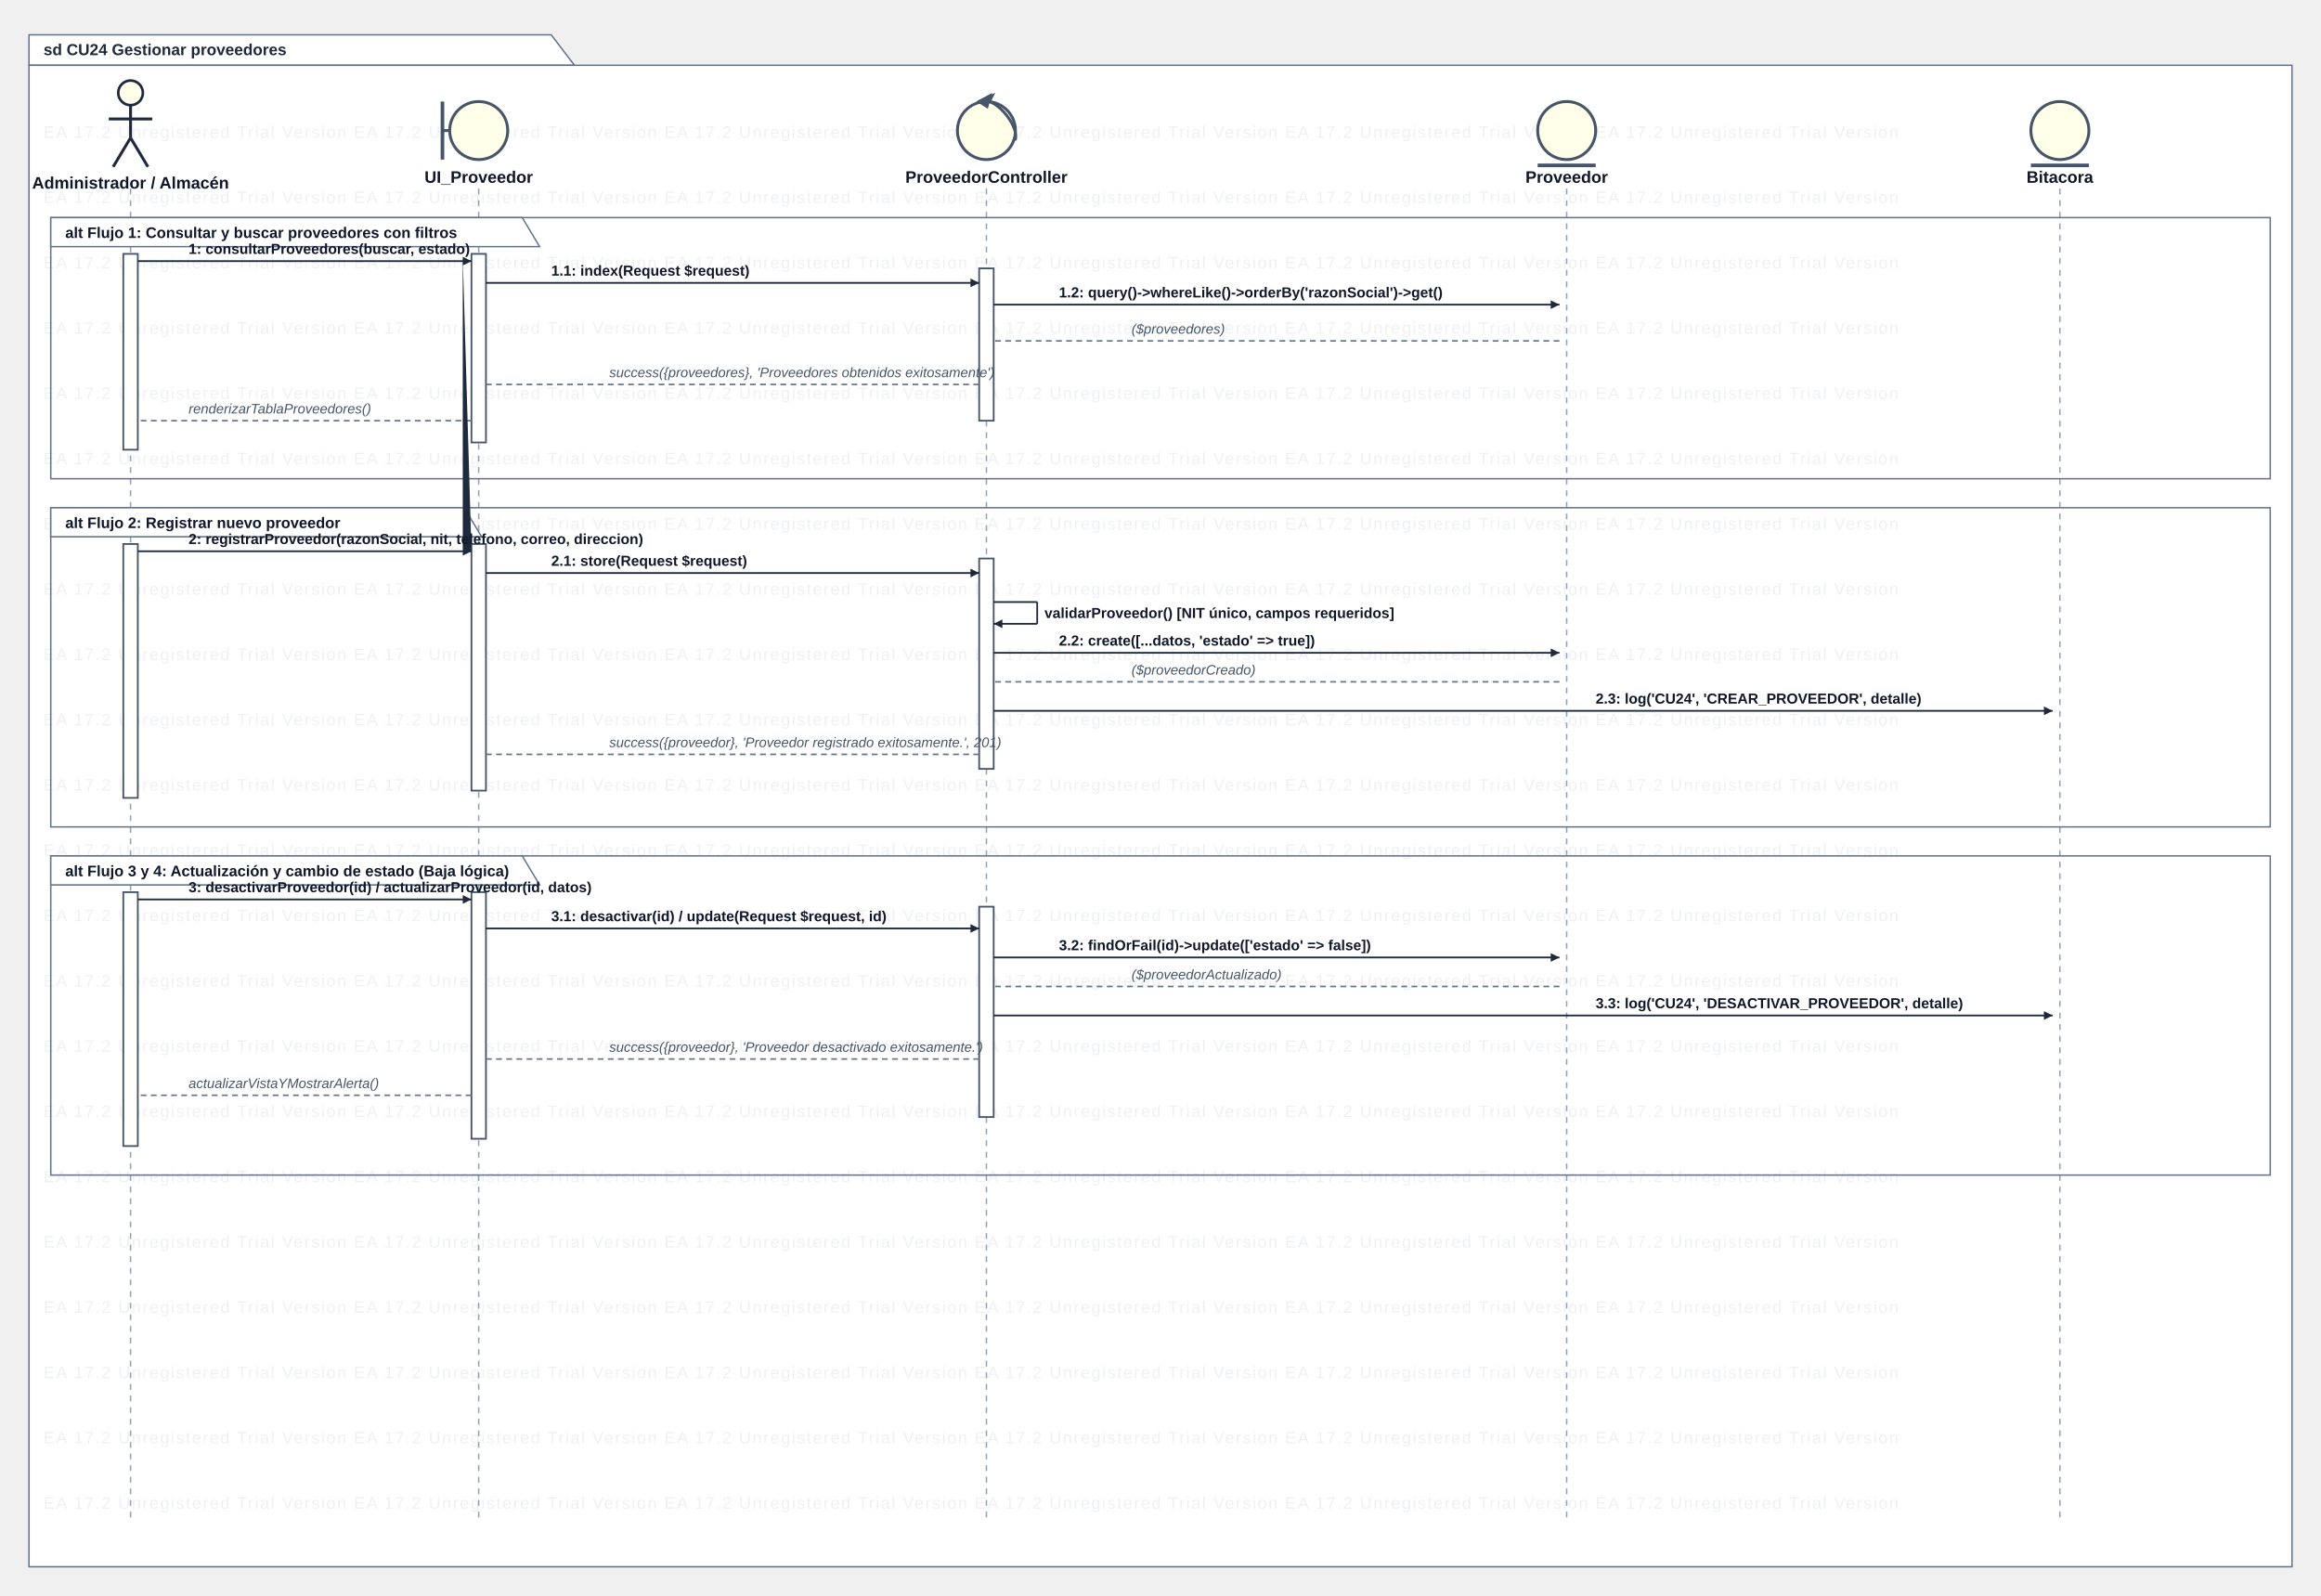
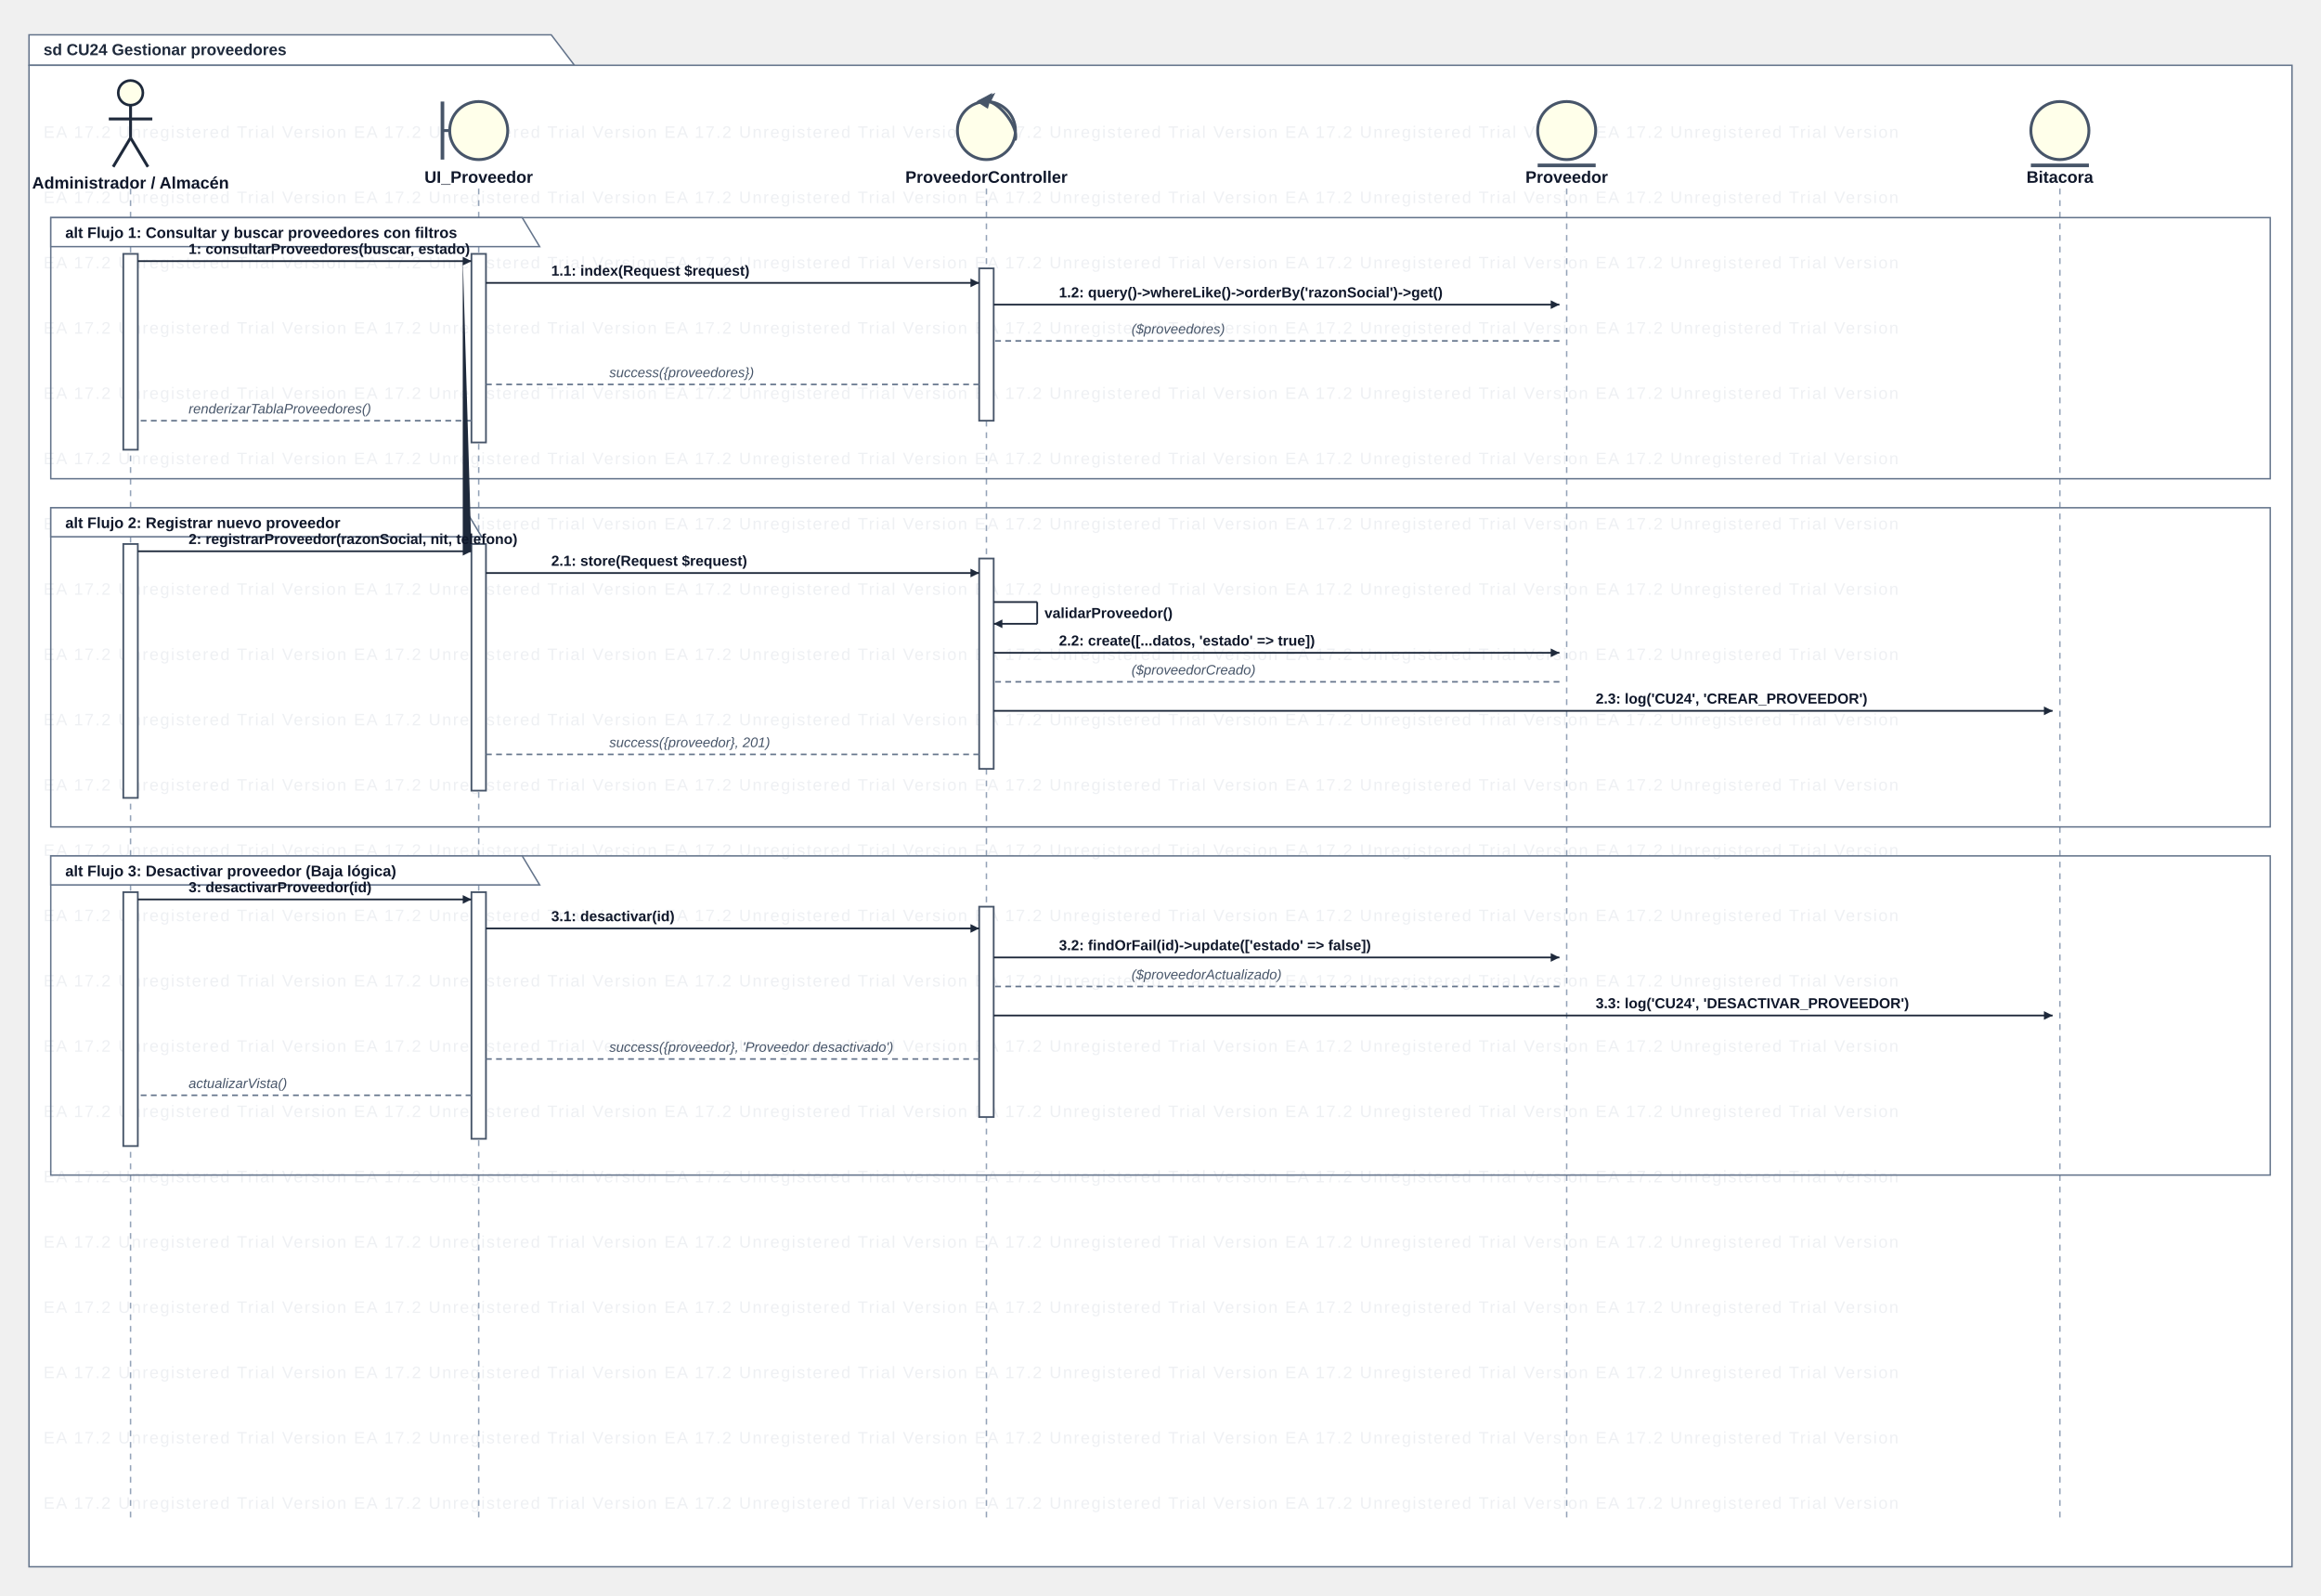
<svg xmlns="http://www.w3.org/2000/svg" viewBox="0 0 1600 1100" width="1600" height="1100" style="background:#ffffff; font-family: 'Segoe UI', Arial, sans-serif;">
  <defs>
    <style>
      .tab-title { font-size: 11px; font-weight: bold; fill: #1e293b; }
      .life-title { font-size: 11.5px; font-weight: bold; fill: #0f172a; text-anchor: middle; }
      .life-line { stroke: #94a3b8; stroke-width: 1; stroke-dasharray: 4,4; fill: none; }
      .act-bar { fill: #ffffff; stroke: #475569; stroke-width: 1.2; }
      .msg-call { stroke: #1e293b; stroke-width: 1.2; fill: none; }
      .msg-ret { stroke: #64748b; stroke-width: 1.1; stroke-dasharray: 4,3; fill: none; }
      .call-text { font-size: 10px; font-weight: bold; fill: #0f172a; }
      .ret-text { font-size: 9.5px; fill: #475569; font-style: italic; }
      .frame-box { fill: none; stroke: #64748b; stroke-width: 1; }
      .frame-title { font-size: 10.5px; font-weight: bold; fill: #0f172a; }
      .frame-tab { fill: #ffffff; stroke: #64748b; stroke-width: 1; }
    </style>
  </defs>
  <path d="M 20,45 L 20,24 L 380,24 L 396,45 Z" fill="#ffffff" stroke="#64748b" stroke-width="1" />
  <text x="30" y="38" class="tab-title">sd CU24 Gestionar proveedores</text>
  <rect x="20" y="45" width="1560" height="1035" fill="#ffffff" stroke="#64748b" stroke-width="1" />
  <g opacity="0.4">
    <text x="30" y="95" fill="#d5dae2" font-family="Arial, sans-serif" font-size="11.5" letter-spacing="1">
      EA 17.2 Unregistered Trial Version   EA 17.2 Unregistered Trial Version   EA 17.2 Unregistered Trial Version   EA 17.2 Unregistered Trial Version   EA 17.2 Unregistered Trial Version   EA 17.2 Unregistered Trial Version
    </text>
    <text x="30" y="140" fill="#d5dae2" font-family="Arial, sans-serif" font-size="11.5" letter-spacing="1">
      EA 17.2 Unregistered Trial Version   EA 17.2 Unregistered Trial Version   EA 17.2 Unregistered Trial Version   EA 17.2 Unregistered Trial Version   EA 17.2 Unregistered Trial Version   EA 17.2 Unregistered Trial Version
    </text>
    <text x="30" y="185" fill="#d5dae2" font-family="Arial, sans-serif" font-size="11.5" letter-spacing="1">
      EA 17.2 Unregistered Trial Version   EA 17.2 Unregistered Trial Version   EA 17.2 Unregistered Trial Version   EA 17.2 Unregistered Trial Version   EA 17.2 Unregistered Trial Version   EA 17.2 Unregistered Trial Version
    </text>
    <text x="30" y="230" fill="#d5dae2" font-family="Arial, sans-serif" font-size="11.5" letter-spacing="1">
      EA 17.2 Unregistered Trial Version   EA 17.2 Unregistered Trial Version   EA 17.2 Unregistered Trial Version   EA 17.2 Unregistered Trial Version   EA 17.2 Unregistered Trial Version   EA 17.2 Unregistered Trial Version
    </text>
    <text x="30" y="275" fill="#d5dae2" font-family="Arial, sans-serif" font-size="11.5" letter-spacing="1">
      EA 17.2 Unregistered Trial Version   EA 17.2 Unregistered Trial Version   EA 17.2 Unregistered Trial Version   EA 17.2 Unregistered Trial Version   EA 17.2 Unregistered Trial Version   EA 17.2 Unregistered Trial Version
    </text>
    <text x="30" y="320" fill="#d5dae2" font-family="Arial, sans-serif" font-size="11.5" letter-spacing="1">
      EA 17.2 Unregistered Trial Version   EA 17.2 Unregistered Trial Version   EA 17.2 Unregistered Trial Version   EA 17.2 Unregistered Trial Version   EA 17.2 Unregistered Trial Version   EA 17.2 Unregistered Trial Version
    </text>
    <text x="30" y="365" fill="#d5dae2" font-family="Arial, sans-serif" font-size="11.5" letter-spacing="1">
      EA 17.2 Unregistered Trial Version   EA 17.2 Unregistered Trial Version   EA 17.2 Unregistered Trial Version   EA 17.2 Unregistered Trial Version   EA 17.2 Unregistered Trial Version   EA 17.2 Unregistered Trial Version
    </text>
    <text x="30" y="410" fill="#d5dae2" font-family="Arial, sans-serif" font-size="11.5" letter-spacing="1">
      EA 17.2 Unregistered Trial Version   EA 17.2 Unregistered Trial Version   EA 17.2 Unregistered Trial Version   EA 17.2 Unregistered Trial Version   EA 17.2 Unregistered Trial Version   EA 17.2 Unregistered Trial Version
    </text>
    <text x="30" y="455" fill="#d5dae2" font-family="Arial, sans-serif" font-size="11.5" letter-spacing="1">
      EA 17.2 Unregistered Trial Version   EA 17.2 Unregistered Trial Version   EA 17.2 Unregistered Trial Version   EA 17.2 Unregistered Trial Version   EA 17.2 Unregistered Trial Version   EA 17.2 Unregistered Trial Version
    </text>
    <text x="30" y="500" fill="#d5dae2" font-family="Arial, sans-serif" font-size="11.5" letter-spacing="1">
      EA 17.2 Unregistered Trial Version   EA 17.2 Unregistered Trial Version   EA 17.2 Unregistered Trial Version   EA 17.2 Unregistered Trial Version   EA 17.2 Unregistered Trial Version   EA 17.2 Unregistered Trial Version
    </text>
    <text x="30" y="545" fill="#d5dae2" font-family="Arial, sans-serif" font-size="11.5" letter-spacing="1">
      EA 17.2 Unregistered Trial Version   EA 17.2 Unregistered Trial Version   EA 17.2 Unregistered Trial Version   EA 17.2 Unregistered Trial Version   EA 17.2 Unregistered Trial Version   EA 17.2 Unregistered Trial Version
    </text>
    <text x="30" y="590" fill="#d5dae2" font-family="Arial, sans-serif" font-size="11.5" letter-spacing="1">
      EA 17.2 Unregistered Trial Version   EA 17.2 Unregistered Trial Version   EA 17.2 Unregistered Trial Version   EA 17.2 Unregistered Trial Version   EA 17.2 Unregistered Trial Version   EA 17.2 Unregistered Trial Version
    </text>
    <text x="30" y="635" fill="#d5dae2" font-family="Arial, sans-serif" font-size="11.5" letter-spacing="1">
      EA 17.2 Unregistered Trial Version   EA 17.2 Unregistered Trial Version   EA 17.2 Unregistered Trial Version   EA 17.2 Unregistered Trial Version   EA 17.2 Unregistered Trial Version   EA 17.2 Unregistered Trial Version
    </text>
    <text x="30" y="680" fill="#d5dae2" font-family="Arial, sans-serif" font-size="11.5" letter-spacing="1">
      EA 17.2 Unregistered Trial Version   EA 17.2 Unregistered Trial Version   EA 17.2 Unregistered Trial Version   EA 17.2 Unregistered Trial Version   EA 17.2 Unregistered Trial Version   EA 17.2 Unregistered Trial Version
    </text>
    <text x="30" y="725" fill="#d5dae2" font-family="Arial, sans-serif" font-size="11.5" letter-spacing="1">
      EA 17.2 Unregistered Trial Version   EA 17.2 Unregistered Trial Version   EA 17.2 Unregistered Trial Version   EA 17.2 Unregistered Trial Version   EA 17.2 Unregistered Trial Version   EA 17.2 Unregistered Trial Version
    </text>
    <text x="30" y="770" fill="#d5dae2" font-family="Arial, sans-serif" font-size="11.5" letter-spacing="1">
      EA 17.2 Unregistered Trial Version   EA 17.2 Unregistered Trial Version   EA 17.2 Unregistered Trial Version   EA 17.2 Unregistered Trial Version   EA 17.2 Unregistered Trial Version   EA 17.2 Unregistered Trial Version
    </text>
    <text x="30" y="815" fill="#d5dae2" font-family="Arial, sans-serif" font-size="11.5" letter-spacing="1">
      EA 17.2 Unregistered Trial Version   EA 17.2 Unregistered Trial Version   EA 17.2 Unregistered Trial Version   EA 17.2 Unregistered Trial Version   EA 17.2 Unregistered Trial Version   EA 17.2 Unregistered Trial Version
    </text>
    <text x="30" y="860" fill="#d5dae2" font-family="Arial, sans-serif" font-size="11.5" letter-spacing="1">
      EA 17.2 Unregistered Trial Version   EA 17.2 Unregistered Trial Version   EA 17.2 Unregistered Trial Version   EA 17.2 Unregistered Trial Version   EA 17.2 Unregistered Trial Version   EA 17.2 Unregistered Trial Version
    </text>
    <text x="30" y="905" fill="#d5dae2" font-family="Arial, sans-serif" font-size="11.5" letter-spacing="1">
      EA 17.2 Unregistered Trial Version   EA 17.2 Unregistered Trial Version   EA 17.2 Unregistered Trial Version   EA 17.2 Unregistered Trial Version   EA 17.2 Unregistered Trial Version   EA 17.2 Unregistered Trial Version
    </text>
    <text x="30" y="950" fill="#d5dae2" font-family="Arial, sans-serif" font-size="11.5" letter-spacing="1">
      EA 17.2 Unregistered Trial Version   EA 17.2 Unregistered Trial Version   EA 17.2 Unregistered Trial Version   EA 17.2 Unregistered Trial Version   EA 17.2 Unregistered Trial Version   EA 17.2 Unregistered Trial Version
    </text>
    <text x="30" y="995" fill="#d5dae2" font-family="Arial, sans-serif" font-size="11.5" letter-spacing="1">
      EA 17.2 Unregistered Trial Version   EA 17.2 Unregistered Trial Version   EA 17.2 Unregistered Trial Version   EA 17.2 Unregistered Trial Version   EA 17.2 Unregistered Trial Version   EA 17.2 Unregistered Trial Version
    </text>
    <text x="30" y="1040" fill="#d5dae2" font-family="Arial, sans-serif" font-size="11.5" letter-spacing="1">
      EA 17.2 Unregistered Trial Version   EA 17.2 Unregistered Trial Version   EA 17.2 Unregistered Trial Version   EA 17.2 Unregistered Trial Version   EA 17.2 Unregistered Trial Version   EA 17.2 Unregistered Trial Version
    </text>
  </g>
  <line x1="90" y1="130" x2="90" y2="1050" class="life-line" />
  <line x1="330" y1="130" x2="330" y2="1050" class="life-line" />
  <line x1="680" y1="130" x2="680" y2="1050" class="life-line" />
  <line x1="1080" y1="130" x2="1080" y2="1050" class="life-line" />
  <line x1="1420" y1="130" x2="1420" y2="1050" class="life-line" />
  <g transform="translate(90, 90)">
    <circle cx="0" cy="-26" r="8.5" fill="#ffffea" stroke="#1e293b" stroke-width="1.8" />
    <line x1="0" y1="-17.5" x2="0" y2="5" stroke="#1e293b" stroke-width="2" />
    <line x1="-15" y1="-8" x2="15" y2="-8" stroke="#1e293b" stroke-width="2" />
    <line x1="0" y1="5" x2="-12" y2="25" stroke="#1e293b" stroke-width="2" />
    <line x1="0" y1="5" x2="12" y2="25" stroke="#1e293b" stroke-width="2" />
    <text x="0" y="40" class="life-title">Administrador / Almacén</text>
  </g>
  <g transform="translate(330, 90)">
    <line x1="-25" y1="-20" x2="-25" y2="20" stroke="#475569" stroke-width="2.5" />
    <line x1="-25" y1="0" x2="-20" y2="0" stroke="#475569" stroke-width="2" />
    <circle cx="0" cy="0" r="20" fill="#ffffea" stroke="#475569" stroke-width="2" />
    <text x="0" y="36" class="life-title">UI_Proveedor</text>
  </g>
  <g transform="translate(680, 90)">
    <circle cx="0" cy="0" r="20" fill="#ffffea" stroke="#475569" stroke-width="2" />
    <path d="M -5 -20 L 4 -24 L 2 -20 C 11 -17 22 -2 20 6" fill="none" stroke="#475569" stroke-width="2" stroke-linecap="round" />
    <polygon points="-7,-20 4,-26 1,-15" fill="#475569" />
    <text x="0" y="36" class="life-title">ProveedorController</text>
  </g>
  <g transform="translate(1080, 90)">
    <circle cx="0" cy="0" r="20" fill="#ffffea" stroke="#475569" stroke-width="2" />
    <line x1="-20" y1="24" x2="20" y2="24" stroke="#475569" stroke-width="2.5" />
    <text x="0" y="36" class="life-title">Proveedor</text>
  </g>
  <g transform="translate(1420, 90)">
    <circle cx="0" cy="0" r="20" fill="#ffffea" stroke="#475569" stroke-width="2" />
    <line x1="-20" y1="24" x2="20" y2="24" stroke="#475569" stroke-width="2.5" />
    <text x="0" y="36" class="life-title">Bitacora</text>
  </g>
  <rect x="35" y="150" width="1530" height="180" class="frame-box" />
  <path d="M 35,170 L 35,150 L 360,150 L 372,170 Z" class="frame-tab" />
  <text x="45" y="164" class="frame-title">alt Flujo 1: Consultar y buscar proveedores con filtros</text>
  <rect x="85" y="175" width="10" height="135" class="act-bar" />
  <rect x="325" y="175" width="10" height="130" class="act-bar" />
  <rect x="675" y="185" width="10" height="105" class="act-bar" />
  <line x1="95" y1="180" x2="325" y2="180" class="msg-call" />
  <polygon points="325,180 319,177 319,183" fill="#1e293b" />
  <text x="130" y="175" class="call-text">1: consultarProveedores(buscar, estado)</text>
  <line x1="335" y1="195" x2="675" y2="195" class="msg-call" />
  <polygon points="675,195 669,192 669,198" fill="#1e293b" />
  <text x="380" y="190" class="call-text">1.1: index(Request $request)</text>
  <line x1="685" y1="210" x2="1075" y2="210" class="msg-call" />
  <polygon points="1075,210 1069,207 1069,213" fill="#1e293b" />
  <text x="730" y="205" class="call-text">1.2: query()-&gt;whereLike()-&gt;orderBy('razonSocial')-&gt;get()</text>
  <line x1="1075" y1="235" x2="685" y2="235" class="msg-ret" />
  <text x="780" y="230" class="ret-text">($proveedores)</text>
  <line x1="675" y1="265" x2="335" y2="265" class="msg-ret" />
-   <text x="420" y="260" class="ret-text">success({proveedores}, 'Proveedores obtenidos exitosamente')</text>
+   <text x="420" y="260" class="ret-text">success({proveedores})</text>
  <line x1="325" y1="290" x2="95" y2="290" class="msg-ret" />
  <text x="130" y="285" class="ret-text">renderizarTablaProveedores()</text>
  <rect x="35" y="350" width="1530" height="220" class="frame-box" />
  <path d="M 35,370 L 35,350 L 320,350 L 332,370 Z" class="frame-tab" />
  <text x="45" y="364" class="frame-title">alt Flujo 2: Registrar nuevo proveedor</text>
  <rect x="85" y="375" width="10" height="175" class="act-bar" />
  <rect x="325" y="375" width="10" height="170" class="act-bar" />
  <rect x="675" y="385" width="10" height="145" class="act-bar" />
  <line x1="95" y1="380" x2="325" y2="380" class="msg-call" />
  <polygon points="325,380 319,177 319,383" fill="#1e293b" />
-   <text x="130" y="375" class="call-text">2: registrarProveedor(razonSocial, nit, telefono, correo, direccion)</text>
+   <text x="130" y="375" class="call-text">2: registrarProveedor(razonSocial, nit, telefono)</text>
  <line x1="335" y1="395" x2="675" y2="395" class="msg-call" />
  <polygon points="675,395 669,392 669,398" fill="#1e293b" />
  <text x="380" y="390" class="call-text">2.1: store(Request $request)</text>
  <line x1="685" y1="415" x2="715" y2="415" class="msg-call" />
  <line x1="715" y1="415" x2="715" y2="430" class="msg-call" />
  <line x1="715" y1="430" x2="685" y2="430" class="msg-call" />
  <polygon points="685,430 691,427 691,433" fill="#1e293b" />
-   <text x="720" y="426" class="call-text">validarProveedor() [NIT único, campos requeridos]</text>
+   <text x="720" y="426" class="call-text">validarProveedor()</text>
  <line x1="685" y1="450" x2="1075" y2="450" class="msg-call" />
  <polygon points="1075,450 1069,447 1069,453" fill="#1e293b" />
  <text x="730" y="445" class="call-text">2.2: create([...datos, 'estado' =&gt; true])</text>
  <line x1="1075" y1="470" x2="685" y2="470" class="msg-ret" />
  <text x="780" y="465" class="ret-text">($proveedorCreado)</text>
  <line x1="685" y1="490" x2="1415" y2="490" class="msg-call" />
  <polygon points="1415,490 1409,487 1409,493" fill="#1e293b" />
-   <text x="1100" y="485" class="call-text">2.3: log('CU24', 'CREAR_PROVEEDOR', detalle)</text>
+   <text x="1100" y="485" class="call-text">2.3: log('CU24', 'CREAR_PROVEEDOR')</text>
  <line x1="675" y1="520" x2="335" y2="520" class="msg-ret" />
-   <text x="420" y="515" class="ret-text">success({proveedor}, 'Proveedor registrado exitosamente.', 201)</text>
+   <text x="420" y="515" class="ret-text">success({proveedor}, 201)</text>
  <rect x="35" y="590" width="1530" height="220" class="frame-box" />
  <path d="M 35,610 L 35,590 L 360,590 L 372,610 Z" class="frame-tab" />
-   <text x="45" y="604" class="frame-title">alt Flujo 3 y 4: Actualización y cambio de estado (Baja lógica)</text>
+   <text x="45" y="604" class="frame-title">alt Flujo 3: Desactivar proveedor (Baja lógica)</text>
  <rect x="85" y="615" width="10" height="175" class="act-bar" />
  <rect x="325" y="615" width="10" height="170" class="act-bar" />
  <rect x="675" y="625" width="10" height="145" class="act-bar" />
  <line x1="95" y1="620" x2="325" y2="620" class="msg-call" />
  <polygon points="325,620 319,617 319,623" fill="#1e293b" />
-   <text x="130" y="615" class="call-text">3: desactivarProveedor(id) / actualizarProveedor(id, datos)</text>
+   <text x="130" y="615" class="call-text">3: desactivarProveedor(id)</text>
  <line x1="335" y1="640" x2="675" y2="640" class="msg-call" />
  <polygon points="675,640 669,637 669,643" fill="#1e293b" />
-   <text x="380" y="635" class="call-text">3.1: desactivar(id) / update(Request $request, id)</text>
+   <text x="380" y="635" class="call-text">3.1: desactivar(id)</text>
  <line x1="685" y1="660" x2="1075" y2="660" class="msg-call" />
  <polygon points="1075,660 1069,657 1069,663" fill="#1e293b" />
  <text x="730" y="655" class="call-text">3.2: findOrFail(id)-&gt;update(['estado' =&gt; false])</text>
  <line x1="1075" y1="680" x2="685" y2="680" class="msg-ret" />
  <text x="780" y="675" class="ret-text">($proveedorActualizado)</text>
  <line x1="685" y1="700" x2="1415" y2="700" class="msg-call" />
  <polygon points="1415,700 1409,697 1409,703" fill="#1e293b" />
-   <text x="1100" y="695" class="call-text">3.3: log('CU24', 'DESACTIVAR_PROVEEDOR', detalle)</text>
+   <text x="1100" y="695" class="call-text">3.3: log('CU24', 'DESACTIVAR_PROVEEDOR')</text>
  <line x1="675" y1="730" x2="335" y2="730" class="msg-ret" />
-   <text x="420" y="725" class="ret-text">success({proveedor}, 'Proveedor desactivado exitosamente.')</text>
+   <text x="420" y="725" class="ret-text">success({proveedor}, 'Proveedor desactivado')</text>
  <line x1="325" y1="755" x2="95" y2="755" class="msg-ret" />
-   <text x="130" y="750" class="ret-text">actualizarVistaYMostrarAlerta()</text>
+   <text x="130" y="750" class="ret-text">actualizarVista()</text>
</svg>
